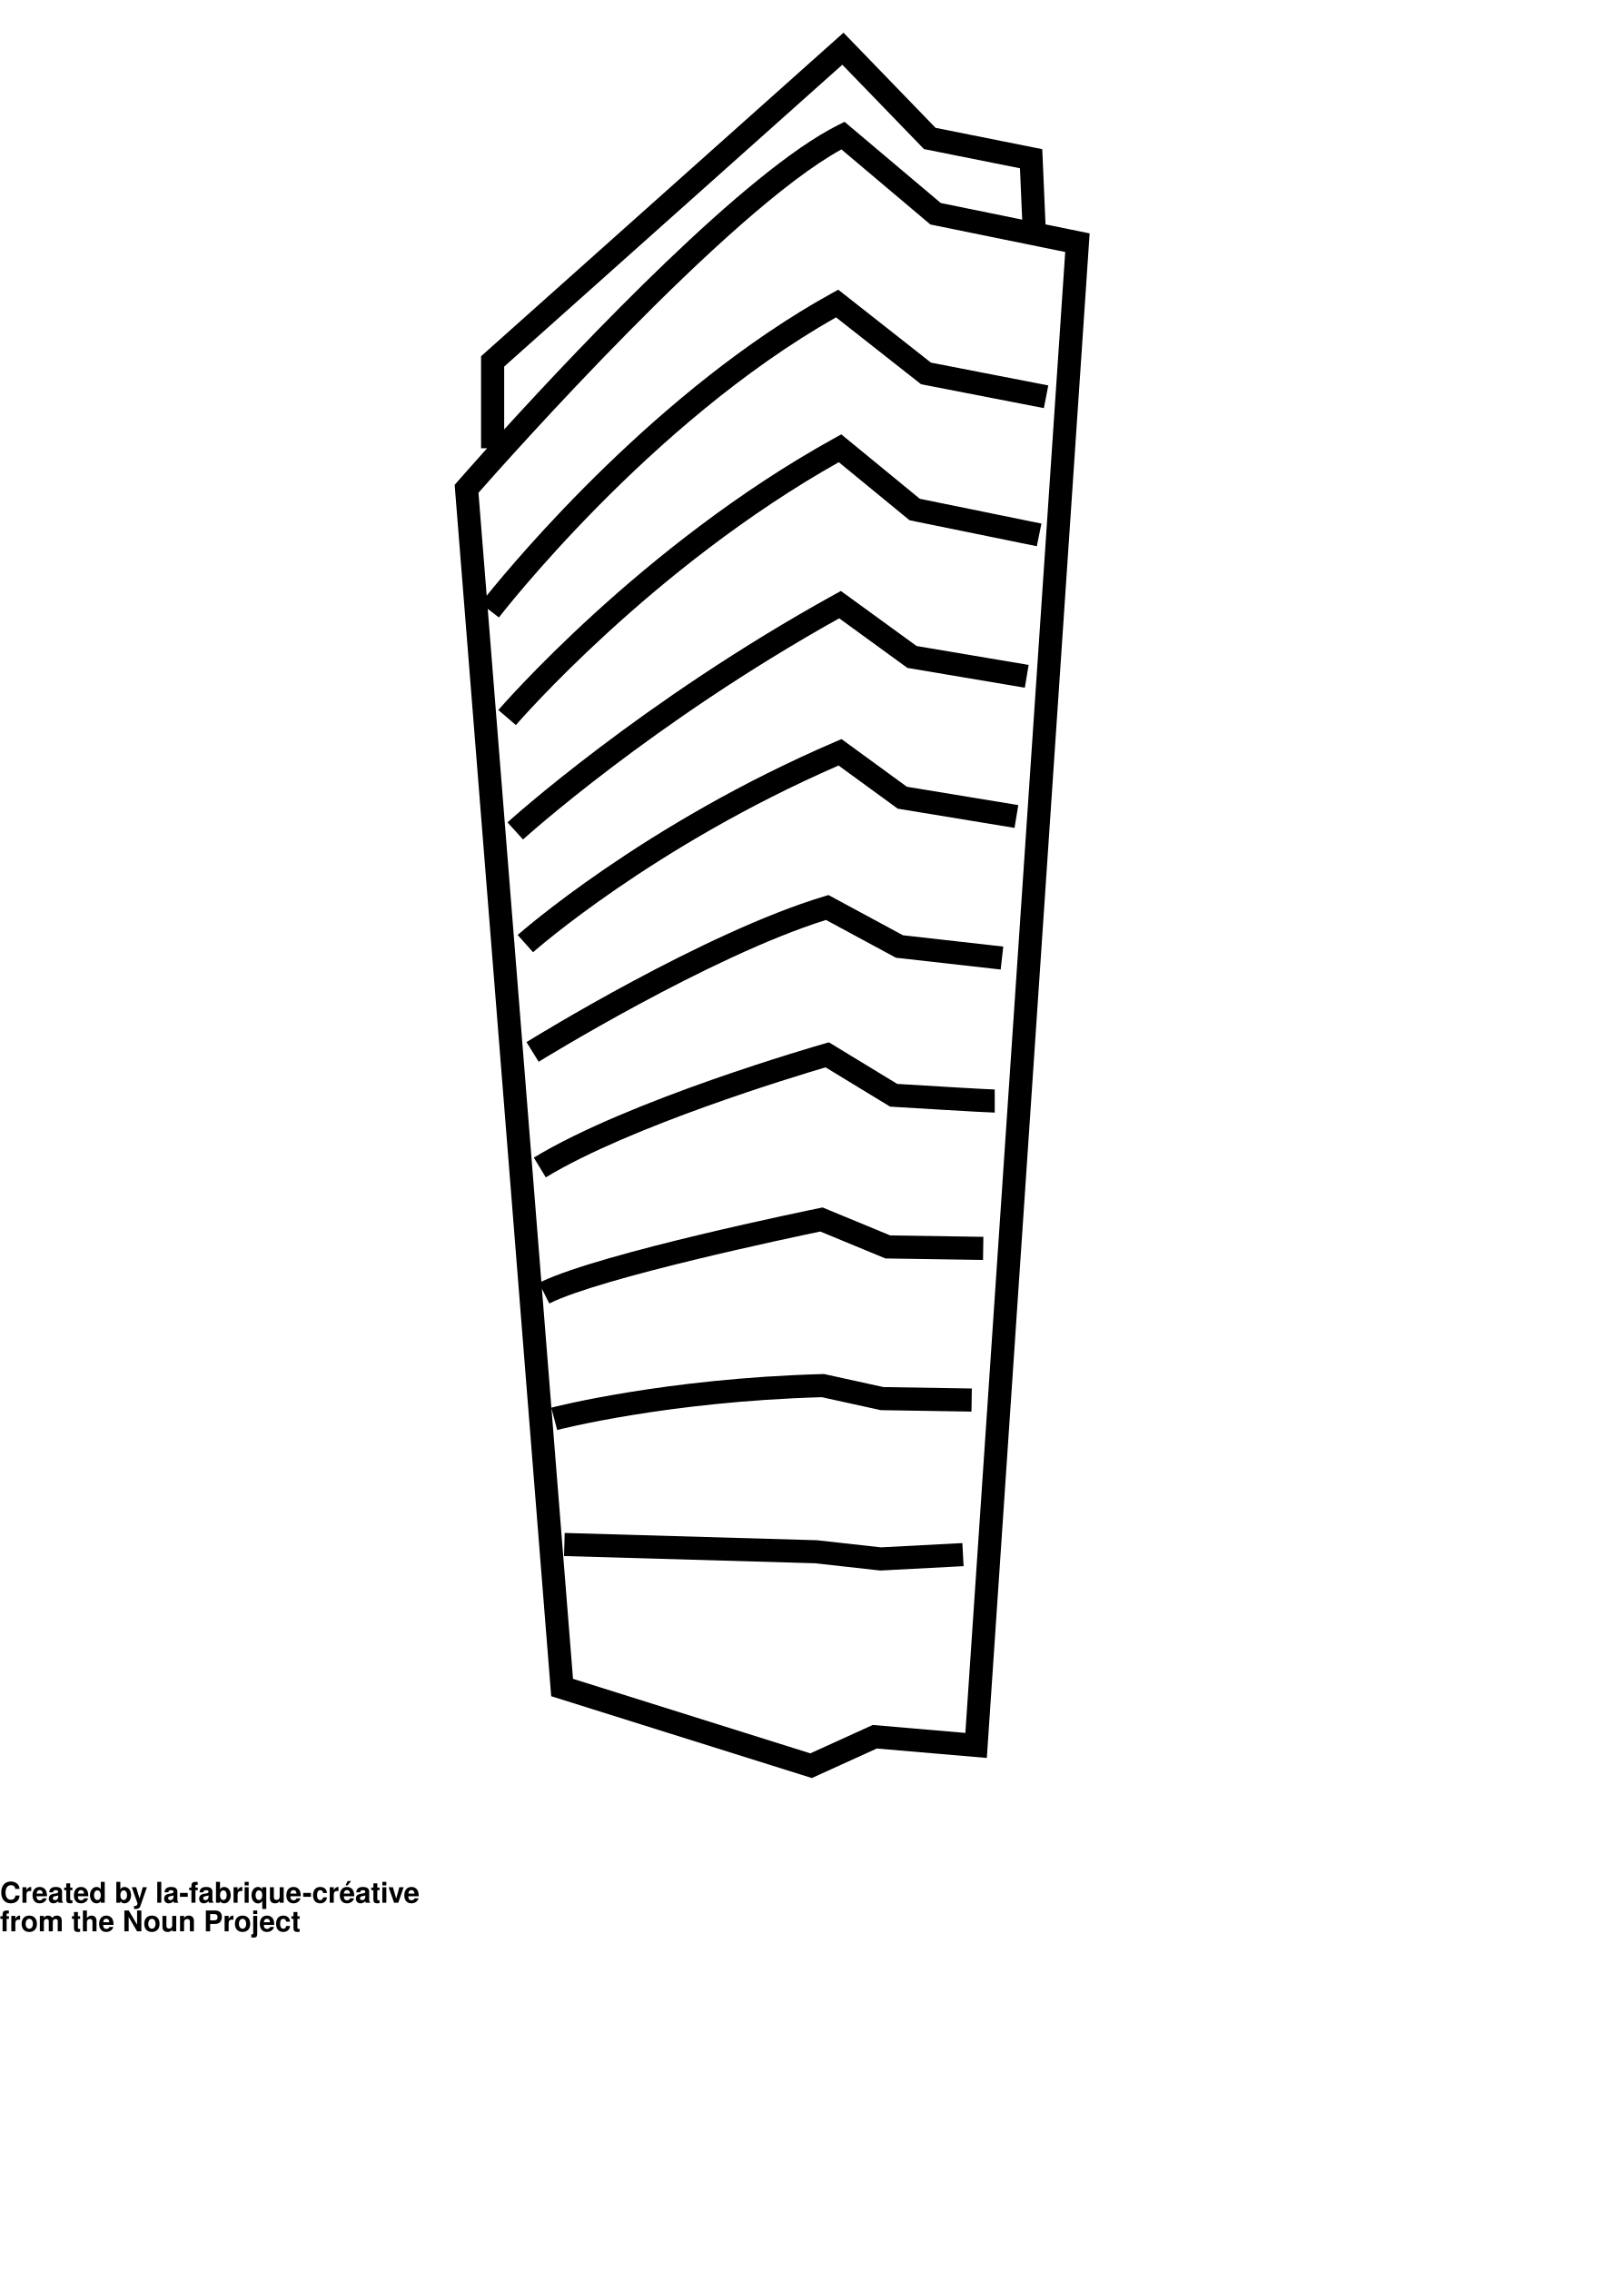
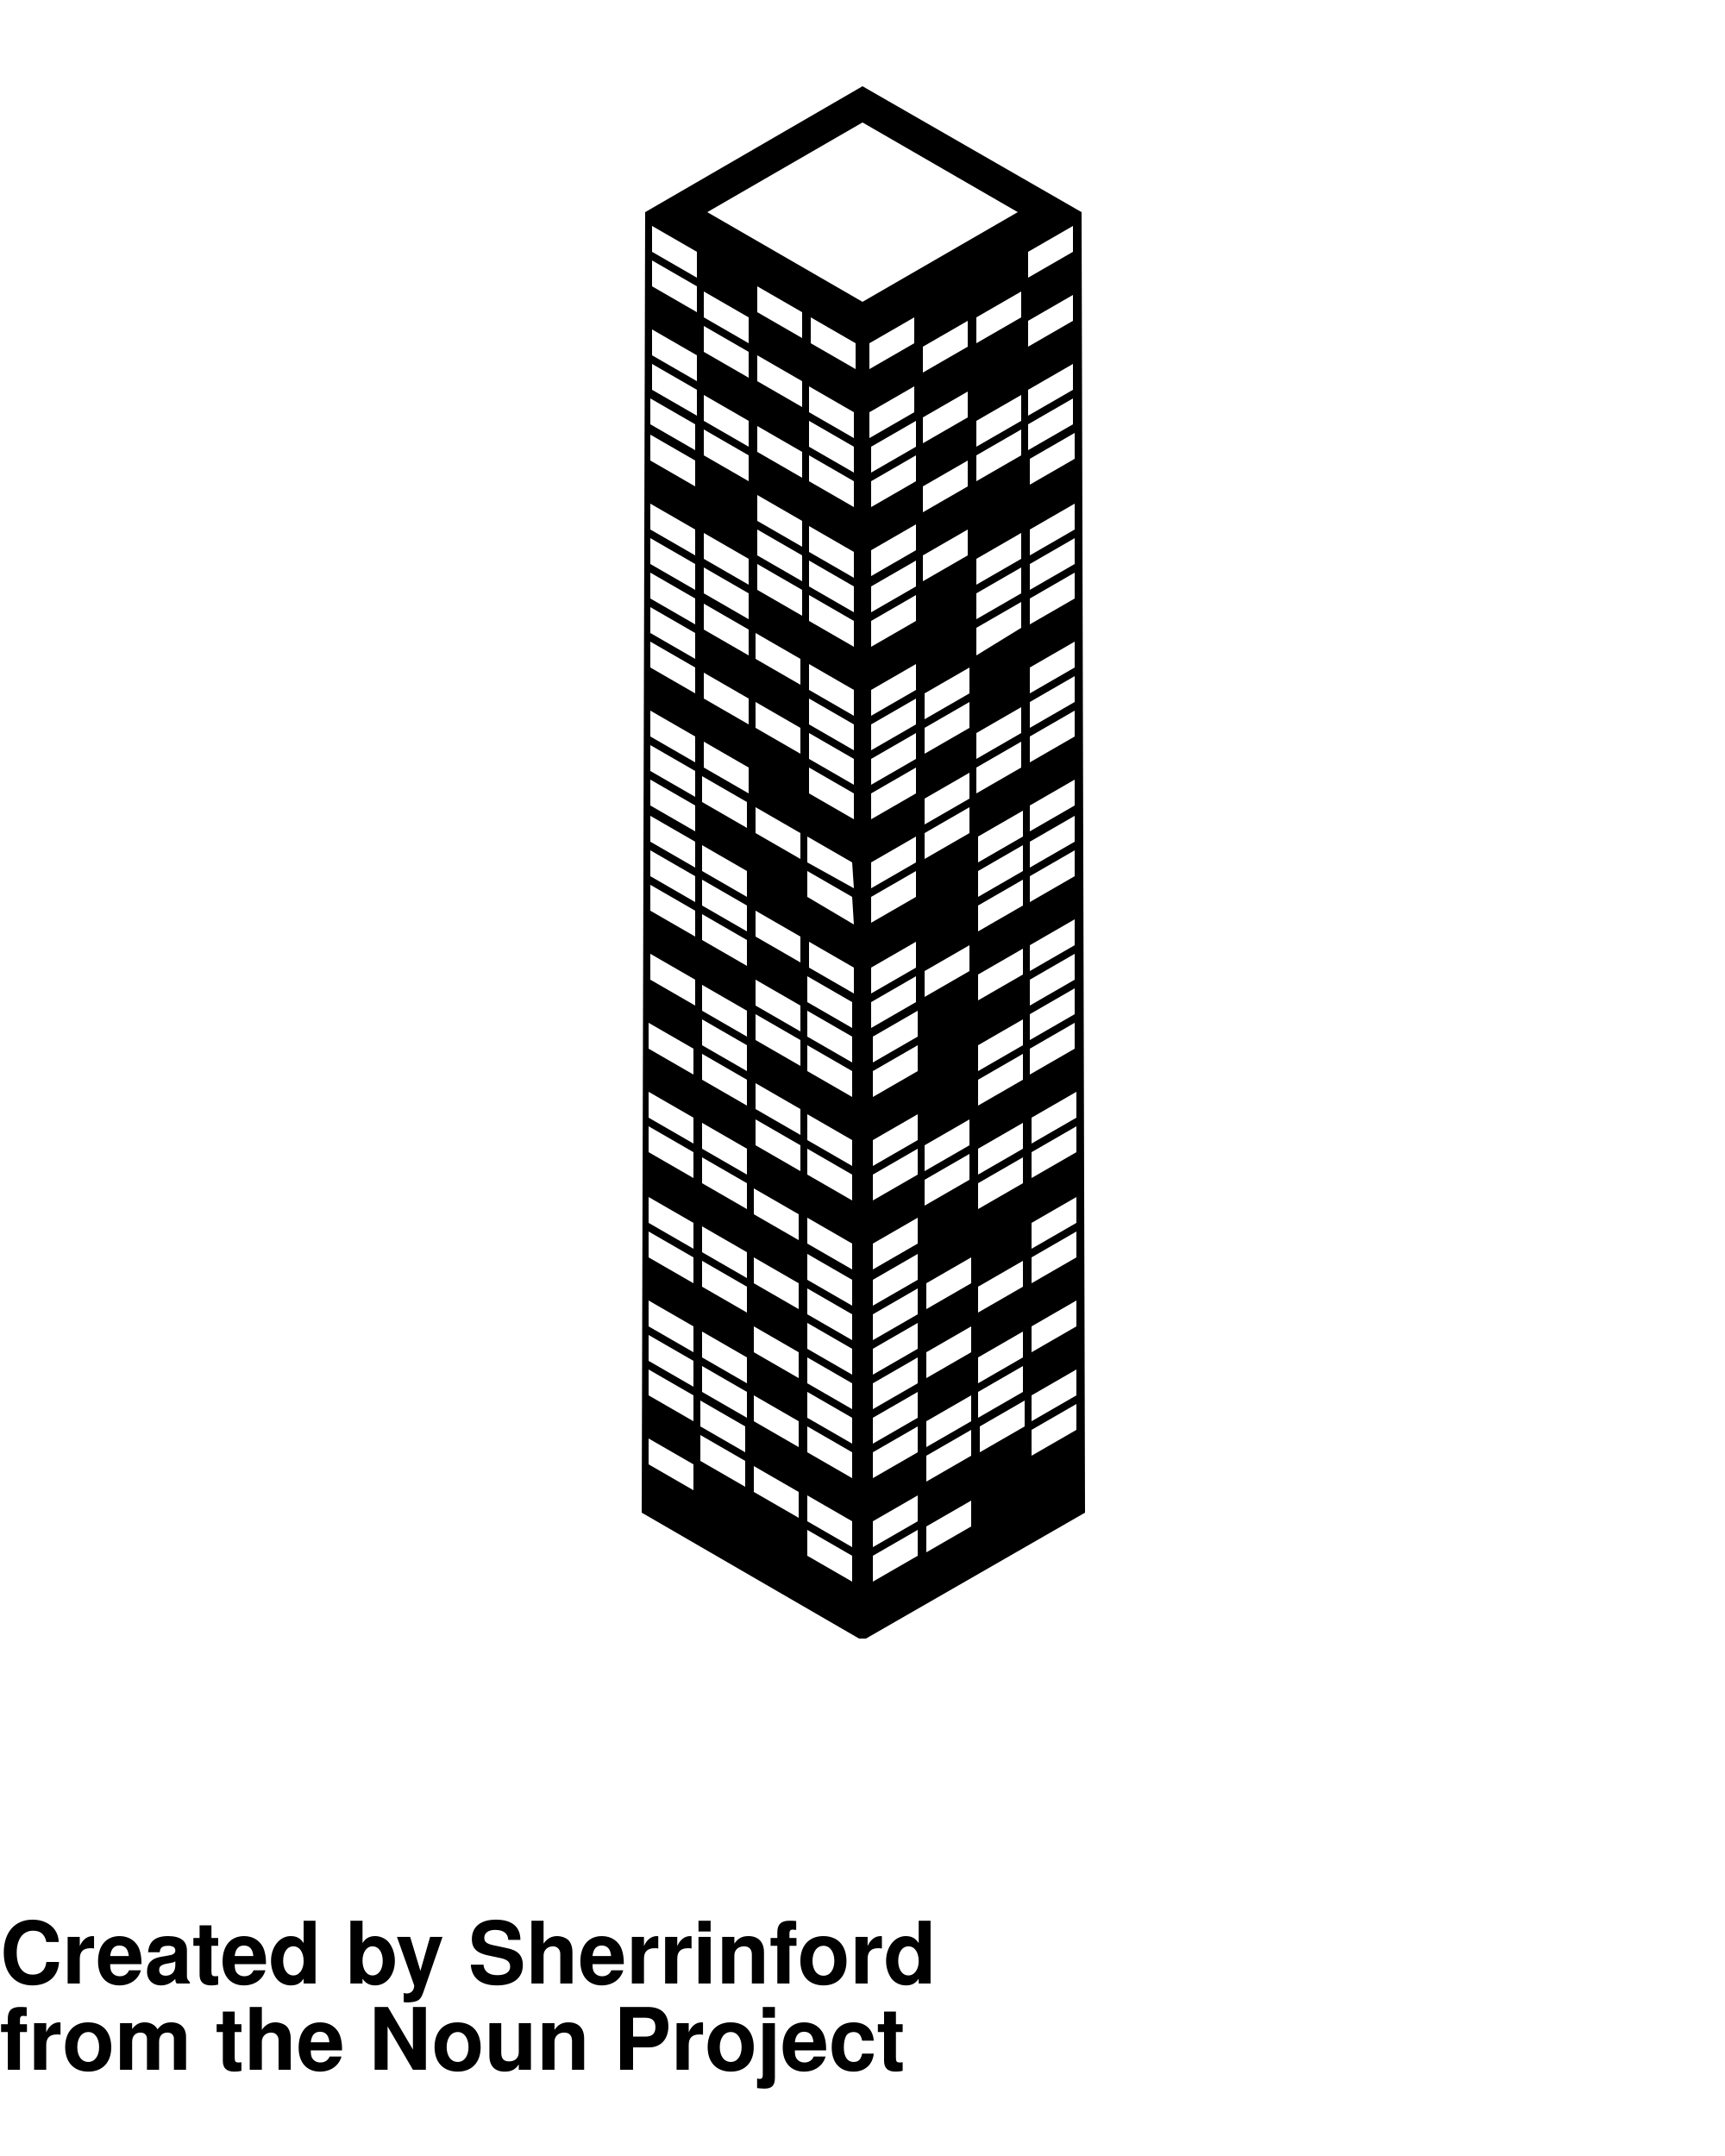
- <svg xmlns="http://www.w3.org/2000/svg" version="1.1" x="0px" y="0px" viewBox="0 0 283.46 396.538" enable-background="new 0 0 283.46 317.23" xml:space="preserve">
-   <g>
-     <path fill="#000000" d="M182.582,39.181l-0.569-13.133l-18.631-3.726L147.304,5.708L84.011,62.202v16.07h1.055   c-2.911,3.235-4.761,5.353-5.109,5.752l-0.558,0.64l16.859,211.51l45.514,14.289l11.346-5.156l19.215,1.648l17.834-264.443   l0.118-1.76L182.582,39.181z M88.046,64.009L147.099,11.3l14.258,14.732l16.761,3.352l0.39,8.965l-14.219-2.901l-16.8-14.175   l-1.188,0.594c-16.027,8.014-44.357,37.854-58.254,53.113V64.009z M168.584,302.584l-16.175-1.388l-10.9,4.955l-41.443-13.013   l-3.768-47.263l1.005,3.817c0.188-0.05,19.141-4.965,46.208-5.729l10.297,2.261l15.84,0.256l0.066-4.036l-15.437-0.247   l-10.384-2.281l-0.248,0.008c-27.479,0.749-46.917,5.749-47.355,5.862l-1.655-20.764l1.29,2.58   c9.06-4.527,42.417-11.547,47.327-12.565l11.385,4.702l17.031,0.259l0.061-4.036l-16.262-0.245l-11.816-4.882l-0.604,0.124   c-1.556,0.316-37.749,7.733-48.509,12.834l-9.364-117.476l1.949,1.497c0.262-0.341,26.299-33.956,58.877-52.401l14.848,11.679   l21.447,4.169l0.77-3.961l-20.489-3.982l-16.189-12.735l-1.171,0.646c-30.076,16.61-54.878,46.154-60.225,52.783L83.558,86.04   c5.095-5.785,43.615-49.121,63.381-59.951l15.535,13.108l23.548,4.805L168.584,302.584z" />
-     <path fill="#000000" d="M146.919,75.845l-1.198,0.661c-33.803,18.667-58.452,47.186-58.696,47.471l3.064,2.626   c0.238-0.277,23.859-27.592,56.39-45.9l12.359,10.14l22.224,4.535l0.806-3.955l-21.242-4.334L146.919,75.845z" />
-     <path fill="#000000" d="M146.844,103.187l-1.123,0.621c-33.692,18.606-56.869,39.579-57.1,39.789l2.718,2.984   c0.224-0.205,22.541-20.398,55.211-38.618l11.912,8.66l20.504,3.457l0.671-3.979l-19.569-3.3L146.844,103.187z" />
-     <path fill="#000000" d="M146.957,129.051l-1.056,0.453c-33.678,14.451-55.284,33.562-55.499,33.754l2.688,3.01   c0.207-0.185,20.915-18.481,53.35-32.601l10.334,7.535l20.398,3.356l0.655-3.981l-19.452-3.201L146.957,129.051z" />
-     <path fill="#000000" d="M144.68,156.283l-0.803,0.241c-20.948,6.311-50.678,24.662-51.934,25.439l2.126,3.43   c0.3-0.186,29.76-18.37,50.174-24.76l12.211,6.595l18.297,2.061l0.452-4.009l-17.52-1.975L144.68,156.283z" />
-     <path fill="#000000" d="M144.753,182l-0.849,0.243c-1.379,0.395-33.997,9.775-50.683,19.887l2.092,3.451   c14.769-8.95,43.566-17.653,48.855-19.213l11.27,6.859l0.498,0.03c1.685,0.104,16.493,1.013,17.778,1.013v-4.035   c-0.857,0-10.468-0.571-17.031-0.975L144.753,182z" />
-     <polygon fill="#000000" points="153.849,270.182 142.665,268.939 98.613,267.667 98.498,271.701 142.301,272.959 153.733,274.23    168.274,273.465 168.061,269.434  " />
-   </g>
-   <text x="0" y="332.23" fill="#000000" font-size="5px" font-weight="bold" font-family="'Helvetica Neue', Helvetica, Arial-Unicode, Arial, Sans-serif">Created by la-fabrique-créative</text>
-   <text x="0" y="337.23" fill="#000000" font-size="5px" font-weight="bold" font-family="'Helvetica Neue', Helvetica, Arial-Unicode, Arial, Sans-serif">from the Noun Project</text>
+ <svg xmlns="http://www.w3.org/2000/svg" version="1.1" x="0px" y="0px" viewBox="0 0 100 125" enable-background="new 0 0 100 100" xml:space="preserve">
+   <path d="M62.7,12.3L50,5l-12.6,7.3l-0.2,75.4L49.8,95h0.4l12.7-7.3L62.7,12.3z M50,7.1l9,5.2l-9,5.2l-9-5.2L50,7.1z M40.2,86.4  l-2.6-1.5l0-1.5l2.6,1.5L40.2,86.4z M40.2,82.4l-2.6-1.5l0-1.5l2.6,1.5L40.2,82.4z M40.2,80.4l-2.6-1.5l0-1.5l2.6,1.5L40.2,80.4z   M40.2,78.4l-2.6-1.5l0-1.5l2.6,1.5L40.2,78.4z M40.2,74.4l-2.6-1.5l0-1.5l2.6,1.5L40.2,74.4z M40.2,72.4l-2.6-1.5l0-1.5l2.6,1.5  L40.2,72.4z M40.2,68.3l-2.6-1.5l0-1.5l2.6,1.5L40.2,68.3z M40.2,66.3l-2.6-1.5l0-1.5l2.6,1.5L40.2,66.3z M40.2,62.3l-2.6-1.5l0-1.5  l2.6,1.5L40.2,62.3z M40.3,58.3l-2.6-1.5l0-1.5l2.6,1.5L40.3,58.3z M40.3,54.3l-2.6-1.5l0-1.5l2.6,1.5L40.3,54.3z M40.3,52.3  l-2.6-1.5l0-1.5l2.6,1.5L40.3,52.3z M40.3,50.3l-2.6-1.5l0-1.5l2.6,1.5L40.3,50.3z M40.3,48.2l-2.6-1.5l0-1.5l2.6,1.5L40.3,48.2z   M40.3,46.2l-2.6-1.5l0-1.5l2.6,1.5L40.3,46.2z M40.3,44.2l-2.6-1.5l0-1.5l2.6,1.5L40.3,44.2z M40.3,40.2l-2.6-1.5l0-1.5l2.6,1.5  L40.3,40.2z M40.3,38.2l-2.6-1.5l0-1.5l2.6,1.5L40.3,38.2z M40.3,36.2l-2.6-1.5l0-1.5l2.6,1.5L40.3,36.2z M40.3,34.2l-2.6-1.5l0-1.5  l2.6,1.5L40.3,34.2z M40.3,32.2l-2.6-1.5l0-1.5l2.6,1.5L40.3,32.2z M40.3,28.2l-2.6-1.5l0-1.5l2.6,1.5L40.3,28.2z M40.3,26.1  l-2.6-1.5l0-1.5l2.6,1.5L40.3,26.1z M40.4,24.1l-2.6-1.5l0-1.5l2.6,1.5L40.4,24.1z M40.4,22.1l-2.6-1.5l0-1.5l2.6,1.5L40.4,22.1z   M40.4,18.1l-2.6-1.5l0-1.5l2.6,1.5L40.4,18.1z M40.4,16.1l-2.6-1.5l0-1.5l2.6,1.5L40.4,16.1z M43.2,86.2l-2.6-1.5l0-1.5l2.6,1.5  L43.2,86.2z M43.2,84.2l-2.6-1.5l0-1.5l2.6,1.5L43.2,84.2z M43.3,82.2l-2.6-1.5l0-1.5l2.6,1.5L43.3,82.2z M43.3,80.2l-2.6-1.5l0-1.5  l2.6,1.5L43.3,80.2z M43.3,76.1l-2.6-1.5l0-1.5l2.6,1.5L43.3,76.1z M43.3,74.1l-2.6-1.5l0-1.5l2.6,1.5L43.3,74.1z M43.3,70.1  l-2.6-1.5l0-1.5l2.6,1.5L43.3,70.1z M43.3,68.1l-2.6-1.5l0-1.5l2.6,1.5L43.3,68.1z M43.3,64.1l-2.6-1.5l0-1.5l2.6,1.5L43.3,64.1z   M43.3,62.1l-2.6-1.5l0-1.5l2.6,1.5L43.3,62.1z M43.3,60.1l-2.6-1.5l0-1.5l2.6,1.5L43.3,60.1z M43.3,56l-2.6-1.5l0-1.5l2.6,1.5  L43.3,56z M43.3,54l-2.6-1.5l0-1.5l2.6,1.5L43.3,54z M43.3,52l-2.6-1.5l0-1.5l2.6,1.5L43.3,52z M43.3,48l-2.6-1.5l0-1.5l2.6,1.5  L43.3,48z M43.4,46l-2.6-1.5l0-1.5l2.6,1.5L43.4,46z M43.4,42l-2.6-1.5l0-1.5l2.6,1.5L43.4,42z M43.4,38l-2.6-1.5l0-1.5l2.6,1.5  L43.4,38z M43.4,35.9l-2.6-1.5l0-1.5l2.6,1.5L43.4,35.9z M43.4,33.9l-2.6-1.5l0-1.5l2.6,1.5L43.4,33.9z M43.4,27.9l-2.6-1.5l0-1.5  l2.6,1.5L43.4,27.9z M43.4,25.9l-2.6-1.5l0-1.5l2.6,1.5L43.4,25.9z M43.4,21.9l-2.6-1.5l0-1.5l2.6,1.5L43.4,21.9z M43.4,19.9  l-2.6-1.5l0-1.5l2.6,1.5L43.4,19.9z M46.3,88l-2.6-1.5l0-1.5l2.6,1.5L46.3,88z M46.3,83.9l-2.6-1.5l0-1.5l2.6,1.5L46.3,83.9z   M46.3,79.9l-2.6-1.5l0-1.5l2.6,1.5L46.3,79.9z M46.3,75.9l-2.6-1.5l0-1.5l2.6,1.5L46.3,75.9z M46.3,71.9l-2.6-1.5l0-1.5l2.6,1.5  L46.3,71.9z M46.4,67.9l-2.6-1.5l0-1.5l2.6,1.5L46.4,67.9z M46.4,65.8l-2.6-1.5l0-1.5l2.6,1.5L46.4,65.8z M46.4,61.8l-2.6-1.5l0-1.5  l2.6,1.5L46.4,61.8z M46.4,59.8l-2.6-1.5l0-1.5l2.6,1.5L46.4,59.8z M46.4,55.8l-2.6-1.5l0-1.5l2.6,1.5L46.4,55.8z M46.4,49.8  l-2.6-1.5l0-1.5l2.6,1.5L46.4,49.8z M46.4,43.7l-2.6-1.5l0-1.5l2.6,1.5L46.4,43.7z M46.4,39.7l-2.6-1.5l0-1.5l2.6,1.5L46.4,39.7z   M46.5,35.7l-2.6-1.5l0-1.5l2.6,1.5L46.5,35.7z M46.5,33.7l-2.6-1.5l0-1.5l2.6,1.5L46.5,33.7z M46.5,31.7l-2.6-1.5l0-1.5l2.6,1.5  L46.5,31.7z M46.5,27.7l-2.6-1.5l0-1.5l2.6,1.5L46.5,27.7z M46.5,23.6l-2.6-1.5l0-1.5l2.6,1.5L46.5,23.6z M46.5,19.6l-2.6-1.5l0-1.5  l2.6,1.5L46.5,19.6z M49.4,91.7l-2.6-1.5l0-1.5l2.6,1.5L49.4,91.7z M49.4,89.7l-2.6-1.5l0-1.5l2.6,1.5L49.4,89.7z M49.4,85.7  l-2.6-1.5l0-1.5l2.6,1.5L49.4,85.7z M49.4,83.7l-2.6-1.5l0-1.5l2.6,1.5L49.4,83.7z M49.4,81.7l-2.6-1.5l0-1.5l2.6,1.5L49.4,81.7z   M49.4,79.7l-2.6-1.5l0-1.5l2.6,1.5L49.4,79.7z M49.4,77.7l-2.6-1.5l0-1.5l2.6,1.5L49.4,77.7z M49.4,75.7l-2.6-1.5l0-1.5l2.6,1.5  L49.4,75.7z M49.4,73.6l-2.6-1.5l0-1.5l2.6,1.5L49.4,73.6z M49.4,69.6l-2.6-1.5l0-1.5l2.6,1.5L49.4,69.6z M49.4,67.6l-2.6-1.5l0-1.5  l2.6,1.5L49.4,67.6z M49.4,63.6l-2.6-1.5l0-1.5l2.6,1.5L49.4,63.6z M49.4,61.6l-2.6-1.5l0-1.5l2.6,1.5L49.4,61.6z M49.4,59.6  l-2.6-1.5l0-1.5l2.6,1.5L49.4,59.6z M49.5,57.6l-2.6-1.5l0-1.5l2.6,1.5L49.5,57.6z M49.5,53.6L46.8,52l0-1.5l2.6,1.5L49.5,53.6z   M49.5,51.5L46.8,50l0-1.5l2.6,1.5L49.5,51.5z M49.5,47.5L46.9,46l0-1.5l2.6,1.5L49.5,47.5z M49.5,45.5L46.9,44l0-1.5l2.6,1.5  L49.5,45.5z M49.5,43.5L46.9,42l0-1.5l2.6,1.5L49.5,43.5z M49.5,41.5L46.9,40l0-1.5l2.6,1.5L49.5,41.5z M49.5,37.5L46.9,36l0-1.5  l2.6,1.5L49.5,37.5z M49.5,35.5l-2.6-1.5l0-1.5l2.6,1.5L49.5,35.5z M49.5,33.5l-2.6-1.5l0-1.5l2.6,1.5L49.5,33.5z M49.5,29.4  l-2.6-1.5l0-1.5l2.6,1.5L49.5,29.4z M49.5,27.4l-2.6-1.5l0-1.5l2.6,1.5L49.5,27.4z M49.5,25.4l-2.6-1.5l0-1.5l2.6,1.5L49.5,25.4z   M49.6,21.4l-2.6-1.5l0-1.5l2.6,1.5L49.6,21.4z M50.4,19.9l2.6-1.5l0,1.5l-2.6,1.5L50.4,19.9z M50.4,23.9l2.6-1.5l0,1.5l-2.6,1.5  L50.4,23.9z M50.5,25.9l2.6-1.5l0,1.5l-2.6,1.5L50.5,25.9z M50.5,27.9l2.6-1.5l0,1.5l-2.6,1.5L50.5,27.9z M50.5,31.9l2.6-1.5l0,1.5  l-2.6,1.5L50.5,31.9z M50.5,34l2.6-1.5l0,1.5l-2.6,1.5L50.5,34z M50.5,36l2.6-1.5l0,1.5l-2.6,1.5L50.5,36z M50.5,40l2.6-1.5l0,1.5  l-2.6,1.5L50.5,40z M50.5,42l2.6-1.5l0,1.5l-2.6,1.5L50.5,42z M50.5,44l2.6-1.5l0,1.5l-2.6,1.5L50.5,44z M50.5,46l2.6-1.5l0,1.5  l-2.6,1.5L50.5,46z M50.5,50l2.6-1.5l0,1.5l-2.6,1.5L50.5,50z M50.5,52l2.6-1.5l0,1.5l-2.6,1.5L50.5,52z M50.5,56.1l2.6-1.5l0,1.5  l-2.6,1.5L50.5,56.1z M50.5,58.1l2.6-1.5l0,1.5l-2.6,1.5L50.5,58.1z M50.6,60.1l2.6-1.5l0,1.5l-2.6,1.5L50.6,60.1z M50.6,62.1  l2.6-1.5l0,1.5l-2.6,1.5L50.6,62.1z M50.6,66.1l2.6-1.5l0,1.5l-2.6,1.5L50.6,66.1z M50.6,68.1l2.6-1.5l0,1.5l-2.6,1.5L50.6,68.1z   M50.6,72.1l2.6-1.5l0,1.5l-2.6,1.5L50.6,72.1z M50.6,74.2l2.6-1.5l0,1.5l-2.6,1.5L50.6,74.2z M50.6,76.2l2.6-1.5l0,1.5l-2.6,1.5  L50.6,76.2z M50.6,78.2l2.6-1.5l0,1.5l-2.6,1.5L50.6,78.2z M50.6,80.2l2.6-1.5l0,1.5l-2.6,1.5L50.6,80.2z M50.6,82.2l2.6-1.5l0,1.5  l-2.6,1.5L50.6,82.2z M50.6,84.2l2.6-1.5l0,1.5l-2.6,1.5L50.6,84.2z M50.6,88.2l2.6-1.5l0,1.5l-2.6,1.5L50.6,88.2z M50.6,91.7l0-1.5  l2.6-1.5l0,1.5L50.6,91.7z M53.5,20.1l2.6-1.5l0,1.5l-2.6,1.5L53.5,20.1z M53.5,24.2l2.6-1.5l0,1.5l-2.6,1.5L53.5,24.2z M53.5,28.2  l2.6-1.5l0,1.5l-2.6,1.5L53.5,28.2z M53.5,32.2l2.6-1.5l0,1.5l-2.6,1.5L53.5,32.2z M53.6,40.2l2.6-1.5l0,1.5l-2.6,1.5L53.6,40.2z   M53.6,42.2l2.6-1.5l0,1.5l-2.6,1.5L53.6,42.2z M53.6,46.3l2.6-1.5l0,1.5l-2.6,1.5L53.6,46.3z M53.6,48.3l2.6-1.5l0,1.5l-2.6,1.5  L53.6,48.3z M53.6,56.3l2.6-1.5l0,1.5l-2.6,1.5L53.6,56.3z M53.6,66.4l2.6-1.5l0,1.5l-2.6,1.5L53.6,66.4z M53.6,68.4l2.6-1.5l0,1.5  l-2.6,1.5L53.6,68.4z M53.7,74.4l2.6-1.5l0,1.5l-2.6,1.5L53.7,74.4z M53.7,78.4l2.6-1.5l0,1.5l-2.6,1.5L53.7,78.4z M53.7,82.4  l2.6-1.5l0,1.5l-2.6,1.5L53.7,82.4z M53.7,84.4l2.6-1.5l0,1.5l-2.6,1.5L53.7,84.4z M53.7,90l0-1.5l2.6-1.5l0,1.5L53.7,90z   M56.6,18.4l2.6-1.5l0,1.5l-2.6,1.5L56.6,18.4z M56.6,24.4l2.6-1.5l0,1.5l-2.6,1.5L56.6,24.4z M56.6,26.4l2.6-1.5l0,1.5l-2.6,1.5  L56.6,26.4z M56.6,32.4l2.6-1.5l0,1.5l-2.6,1.5L56.6,32.4z M56.6,34.4l2.6-1.5l0,1.5l-2.6,1.5L56.6,34.4z M56.6,36.4l2.6-1.5l0,1.5  L56.6,38L56.6,36.4z M56.6,42.5l2.6-1.5l0,1.5L56.6,44L56.6,42.5z M56.6,44.5l2.6-1.5l0,1.5L56.6,46L56.6,44.5z M56.7,48.5l2.6-1.5  l0,1.5L56.7,50L56.7,48.5z M56.7,50.5l2.6-1.5l0,1.5L56.7,52L56.7,50.5z M56.7,52.5l2.6-1.5l0,1.5L56.7,54L56.7,52.5z M56.7,56.5  l2.6-1.5l0,1.5l-2.6,1.5L56.7,56.5z M56.7,60.6l2.6-1.5l0,1.5l-2.6,1.5L56.7,60.6z M56.7,62.6l2.6-1.5l0,1.5l-2.6,1.5L56.7,62.6z   M56.7,66.6l2.6-1.5l0,1.5l-2.6,1.5L56.7,66.6z M56.7,68.6l2.6-1.5l0,1.5l-2.6,1.5L56.7,68.6z M56.7,74.6l2.6-1.5l0,1.5l-2.6,1.5  L56.7,74.6z M56.7,78.7l2.6-1.5l0,1.5l-2.6,1.5L56.7,78.7z M56.7,80.7l2.6-1.5l0,1.5l-2.6,1.5L56.7,80.7z M56.8,84.2l0-1.5l2.6-1.5  l0,1.5L56.8,84.2z M59.6,14.6l2.6-1.5l0,1.5l-2.6,1.5L59.6,14.6z M59.6,18.6l2.6-1.5l0,1.5l-2.6,1.5L59.6,18.6z M59.6,22.6l2.6-1.5  l0,1.5l-2.6,1.5L59.6,22.6z M59.6,24.6l2.6-1.5l0,1.5l-2.6,1.5L59.6,24.6z M59.7,26.6l2.6-1.5l0,1.5l-2.6,1.5L59.7,26.6z M59.7,30.7  l2.6-1.5l0,1.5l-2.6,1.5L59.7,30.7z M59.7,32.7l2.6-1.5l0,1.5l-2.6,1.5L59.7,32.7z M59.7,34.7l2.6-1.5l0,1.5l-2.6,1.5L59.7,34.7z   M59.7,38.7l2.6-1.5l0,1.5l-2.6,1.5L59.7,38.7z M59.7,40.7l2.6-1.5l0,1.5l-2.6,1.5L59.7,40.7z M59.7,42.7l2.6-1.5l0,1.5l-2.6,1.5  L59.7,42.7z M59.7,46.7l2.6-1.5l0,1.5l-2.6,1.5L59.7,46.7z M59.7,48.8l2.6-1.5l0,1.5l-2.6,1.5L59.7,48.8z M59.7,50.8l2.6-1.5l0,1.5  l-2.6,1.5L59.7,50.8z M59.7,54.8l2.6-1.5l0,1.5l-2.6,1.5L59.7,54.8z M59.7,56.8l2.6-1.5l0,1.5l-2.6,1.5L59.7,56.8z M59.7,58.8  l2.6-1.5l0,1.5l-2.6,1.5L59.7,58.8z M59.7,60.8l2.6-1.5l0,1.5l-2.6,1.5L59.7,60.8z M59.8,64.8l2.6-1.5l0,1.5l-2.6,1.5L59.8,64.8z   M59.8,66.8l2.6-1.5l0,1.5l-2.6,1.5L59.8,66.8z M59.8,70.9l2.6-1.5l0,1.5l-2.6,1.5L59.8,70.9z M59.8,72.9l2.6-1.5l0,1.5l-2.6,1.5  L59.8,72.9z M59.8,76.9l2.6-1.5l0,1.5l-2.6,1.5L59.8,76.9z M59.8,80.9l2.6-1.5l0,1.5l-2.6,1.5L59.8,80.9z M59.8,84.4l0-1.5l2.6-1.5  l0,1.5L59.8,84.4z" />
+   <text x="0" y="115" fill="#000000" font-size="5px" font-weight="bold" font-family="'Helvetica Neue', Helvetica, Arial-Unicode, Arial, Sans-serif">Created by Sherrinford</text>
+   <text x="0" y="120" fill="#000000" font-size="5px" font-weight="bold" font-family="'Helvetica Neue', Helvetica, Arial-Unicode, Arial, Sans-serif">from the Noun Project</text>
</svg>
